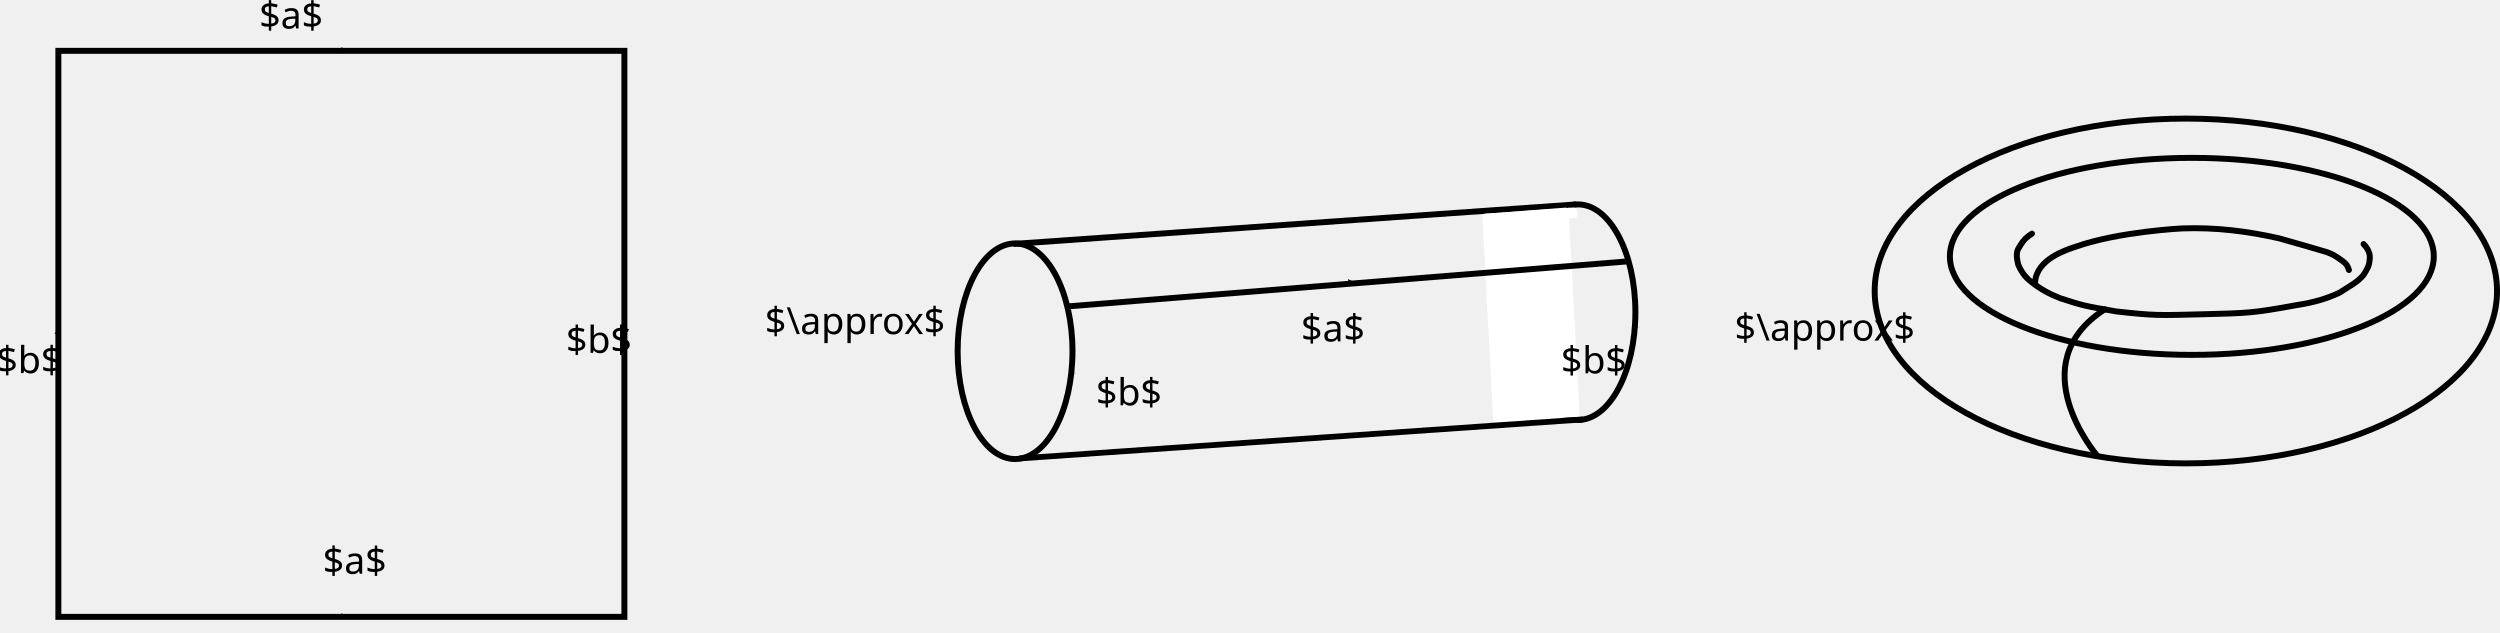
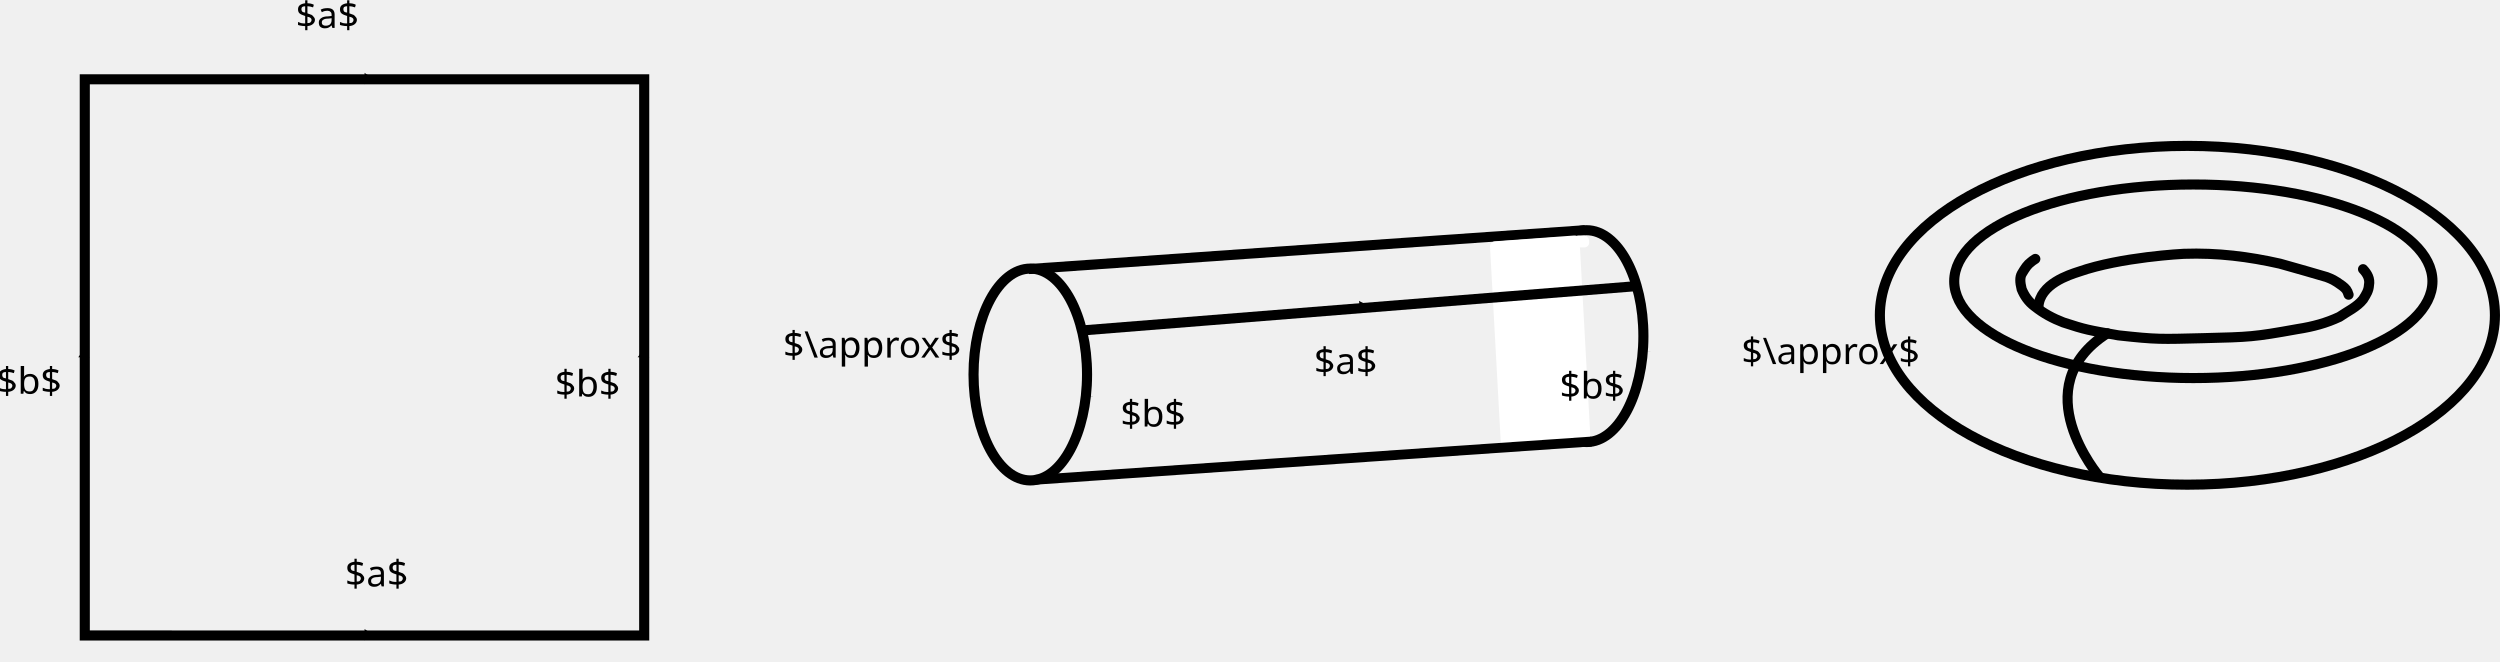
- <svg xmlns="http://www.w3.org/2000/svg" width="176.668mm" height="44.667mm" viewBox="0 0 176.668 44.667" version="1.1" id="svg8">
+ <svg xmlns="http://www.w3.org/2000/svg" width="104.121mm" height="27.539mm" viewBox="0 0 104.121 27.539" version="1.1" id="svg8">
  <defs id="defs2">
    <marker markerWidth="0.911" markerHeight="1.69" refX="0" refY="0" orient="auto-start-reverse" id="marker-arrow-1.5923999999999998">
      <g id="g949" transform="scale(1.073399)">
        <path id="path947" style="fill:none;stroke:#000000;stroke-width:0.6;stroke-linecap:round;stroke-linejoin:round;stroke-miterlimit:10;stroke-dasharray:none;stroke-opacity:1" d="M -1.554,2.072 C -1.425,1.295 0,0.13 0.389,0 0,-0.13 -1.425,-1.295 -1.554,-2.072" />
      </g>
    </marker>
    <marker markerWidth="0.911" markerHeight="1.69" refX="0" refY="0" orient="auto-start-reverse" id="marker-arrow-1.5923999999999998-3">
      <g id="g949-6" transform="scale(1.073399)">
        <path id="path947-7" style="fill:none;stroke:#000000;stroke-width:0.6;stroke-linecap:round;stroke-linejoin:round;stroke-miterlimit:10;stroke-dasharray:none;stroke-opacity:1" d="M -1.554,2.072 C -1.425,1.295 0,0.13 0.389,0 0,-0.13 -1.425,-1.295 -1.554,-2.072" />
      </g>
    </marker>
    <marker markerWidth="0.911" markerHeight="1.69" refX="0" refY="0" orient="auto-start-reverse" id="marker-arrow-1.5923999999999998-5">
      <g id="g949-62" transform="scale(1.073399)">
        <path id="path947-9" style="fill:none;stroke:#000000;stroke-width:0.6;stroke-linecap:round;stroke-linejoin:round;stroke-miterlimit:10;stroke-dasharray:none;stroke-opacity:1" d="M -1.554,2.072 C -1.425,1.295 0,0.13 0.389,0 0,-0.13 -1.425,-1.295 -1.554,-2.072" />
      </g>
    </marker>
    <marker markerWidth="0.911" markerHeight="1.69" refX="0" refY="0" orient="auto-start-reverse" id="marker-arrow-1.5923999999999998-7">
      <g id="g949-0" transform="scale(1.073399)">
        <path id="path947-93" style="fill:none;stroke:#000000;stroke-width:0.6;stroke-linecap:round;stroke-linejoin:round;stroke-miterlimit:10;stroke-dasharray:none;stroke-opacity:1" d="M -1.554,2.072 C -1.425,1.295 0,0.13 0.389,0 0,-0.13 -1.425,-1.295 -1.554,-2.072" />
      </g>
    </marker>
    <marker markerWidth="0.911" markerHeight="1.69" refX="0" refY="0" orient="auto-start-reverse" id="marker-arrow-1.5923999999999998-2">
      <g id="g949-61" transform="scale(1.073399)">
        <path id="path947-8" style="fill:none;stroke:#000000;stroke-width:0.6;stroke-linecap:round;stroke-linejoin:round;stroke-miterlimit:10;stroke-dasharray:none;stroke-opacity:1" d="M -1.554,2.072 C -1.425,1.295 0,0.13 0.389,0 0,-0.13 -1.425,-1.295 -1.554,-2.072" />
      </g>
    </marker>
    <marker markerWidth="0.911" markerHeight="1.69" refX="0" refY="0" orient="auto-start-reverse" id="marker-arrow-1.5923999999999998-20">
      <g id="g949-2" transform="scale(1.073399)">
        <path id="path947-3" style="fill:none;stroke:#000000;stroke-width:0.6;stroke-linecap:round;stroke-linejoin:round;stroke-miterlimit:10;stroke-dasharray:none;stroke-opacity:1" d="M -1.554,2.072 C -1.425,1.295 0,0.13 0.389,0 0,-0.13 -1.425,-1.295 -1.554,-2.072" />
      </g>
    </marker>
    <marker markerWidth="0.911" markerHeight="1.69" refX="0" refY="0" orient="auto-start-reverse" id="marker-arrow-1.5923999999999998-28">
      <g id="g949-9" transform="scale(1.073399)">
        <path id="path947-73" style="fill:none;stroke:#000000;stroke-width:0.6;stroke-linecap:round;stroke-linejoin:round;stroke-miterlimit:10;stroke-dasharray:none;stroke-opacity:1" d="M -1.554,2.072 C -1.425,1.295 0,0.13 0.389,0 0,-0.13 -1.425,-1.295 -1.554,-2.072" />
      </g>
    </marker>
  </defs>
-   <g id="layer2" transform="translate(-15.87575,-36.40792)">
-     <text id="text2233" xml:space="preserve" style="font-size:2.646px;font-family:Hack;-inkscape-font-specification:'Hack, Normal';fill:#000000;fill-opacity:1;stroke:none;stroke-width:0.265" x="34.2" y="38.418">
-       <tspan id="tspan2231" x="34.2" y="38.418" style="stroke-width:0.265">$a$</tspan>
+   <g id="layer2" transform="translate(-14.84621,-35.28509)">
+     <text id="text2233" xml:space="preserve" style="font-size:1.537px;font-family:Hack;-inkscape-font-specification:'Hack, Normal';fill:#000000;fill-opacity:1;stroke:none;stroke-width:0.265" x="27.087" y="36.555" transform="scale(1.002896,0.9971124)">
+       <tspan id="tspan2231" x="27.087" y="36.555" style="stroke-width:0.265">$a$</tspan>
    </text>
-     <path style="fill:none;fill-opacity:1;stroke:#000000;stroke-width:0.421;stroke-linecap:butt;stroke-linejoin:miter;stroke-dasharray:none;stroke-opacity:1;marker-start:none;marker-end:url(#marker-arrow-1.5923999999999998-7)" d="m 92.155,232.767 c 0,0 -0.008,0 -0.008,0" id="path6301-0" transform="matrix(0,1,1,0,-212.7665,-32.15526)" />
-     <text id="text2297" xml:space="preserve" style="font-size:2.646px;font-family:Hack;-inkscape-font-specification:'Hack, Normal';fill:#000000;fill-opacity:1;stroke:none;stroke-width:0.265" x="15.63" y="62.775">
-       <tspan id="tspan2295" x="15.63" y="62.775" style="stroke-width:0.265">$b$</tspan>
+     <path style="fill:none;fill-opacity:1;stroke:#000000;stroke-width:0.725;stroke-linecap:butt;stroke-linejoin:miter;stroke-dasharray:none;stroke-opacity:1;marker-start:none;marker-end:url(#marker-arrow-1.5923999999999998-7)" d="m 92.155,232.767 c 0,0 -0.008,0 -0.008,0" id="path6301-0" transform="matrix(0,0.5791117,0.5824707,0,-117.2023,-3.197685)" />
+     <text id="text2297" xml:space="preserve" style="font-size:1.537px;font-family:Hack;-inkscape-font-specification:'Hack, Normal';fill:#000000;fill-opacity:1;stroke:none;stroke-width:0.265" x="14.661" y="51.833" transform="scale(1.002896,0.9971124)">
+       <tspan id="tspan2295" x="14.661" y="51.833" style="stroke-width:0.265">$b$</tspan>
    </text>
-     <text id="text2311" xml:space="preserve" style="font-size:2.646px;font-family:Hack;-inkscape-font-specification:'Hack, Normal';fill:#000000;fill-opacity:1;stroke:none;stroke-width:0.265" x="69.932" y="60.015">
-       <tspan id="tspan2309" x="69.932" y="60.015" style="stroke-width:0.265">$\approx$</tspan>
+     <text id="text2311" xml:space="preserve" style="font-size:1.537px;font-family:Hack;-inkscape-font-specification:'Hack, Normal';fill:#000000;fill-opacity:1;stroke:none;stroke-width:0.265" x="47.324" y="50.324" transform="scale(1.002896,0.9971124)">
+       <tspan id="tspan2309" x="47.324" y="50.324" style="stroke-width:0.265">$\approx$</tspan>
    </text>
-     <ellipse style="opacity:1;fill:none;fill-opacity:1;stroke:#000000;stroke-width:0.421;stroke-linecap:round;stroke-linejoin:round;stroke-miterlimit:4;stroke-dasharray:none;stroke-dashoffset:0.701;stroke-opacity:1;marker-start:none;marker-end:none" id="path2323" cx="87.607" cy="61.23" rx="4.058" ry="7.617" />
-     <ellipse style="opacity:1;fill:none;fill-opacity:1;stroke:#000000;stroke-width:0.421;stroke-linecap:round;stroke-linejoin:round;stroke-miterlimit:4;stroke-dasharray:none;stroke-dashoffset:0.701;stroke-opacity:1;marker-start:none;marker-end:none" id="path2323-6" cx="127.386" cy="58.469" rx="4.058" ry="7.617" />
-     <path style="fill:none;fill-opacity:1;stroke:#000000;stroke-width:0.421;stroke-linecap:butt;stroke-linejoin:miter;stroke-dasharray:none;stroke-opacity:1;marker-start:none;marker-end:none" d="m 87.54,53.546 c 13.26,-0.931 26.519,-1.863 39.779,-2.794" id="path2340" transform="translate(-0.0470368,0.09978013)" />
-     <rect style="opacity:1;fill:#ffffff;fill-opacity:1;stroke:#ffffff;stroke-width:0.421;stroke-linecap:round;stroke-linejoin:round;stroke-miterlimit:4;stroke-dasharray:none;stroke-dashoffset:0.701;stroke-opacity:1;marker-start:none;marker-end:none" id="rect2744" width="5.698" height="14.385" x="117.929" y="60.646" transform="matrix(0.9971857,-0.07497074,0.05345299,0.9985704,0,0)" />
-     <path style="fill:none;fill-opacity:1;stroke:#000000;stroke-width:0.435;stroke-linecap:butt;stroke-linejoin:miter;stroke-dasharray:none;stroke-opacity:1;marker-start:none;marker-end:none" d="M 88.206,68.913 C 101.51,67.937 114.814,66.961 128.118,65.986" id="path2352" transform="matrix(0.9976381,0,0,0.9418093,-0.07378705,3.901391)" />
-     <path style="fill:none;fill-opacity:1;stroke:#000000;stroke-width:0.421;stroke-linecap:butt;stroke-linejoin:miter;stroke-dasharray:none;stroke-opacity:1;marker-start:none;marker-end:none" d="M 91.199,58.07 C 104.437,57.005 117.674,55.941 130.912,54.877" id="path2380" />
-     <path style="fill:none;fill-opacity:1;stroke:#000000;stroke-width:0.421;stroke-linecap:butt;stroke-linejoin:miter;stroke-dasharray:none;stroke-opacity:1;marker-start:none;marker-end:url(#marker-arrow-1.5923999999999998-2)" d="m 92.155,232.767 c 0,0 -0.008,0 -0.008,0" id="path6301-9" transform="matrix(0,1,1,0,-141.0539,-29.34293)" />
-     <text id="text2455" xml:space="preserve" style="font-size:2.646px;font-family:Hack;-inkscape-font-specification:'Hack, Normal';fill:#000000;fill-opacity:1;stroke:none;stroke-width:0.265" x="93.332" y="65.049">
-       <tspan id="tspan2453" x="93.332" y="65.049" style="stroke-width:0.265">$b$</tspan>
+     <ellipse style="opacity:1;fill:none;fill-opacity:1;stroke:#000000;stroke-width:0.421;stroke-linecap:round;stroke-linejoin:round;stroke-miterlimit:4;stroke-dasharray:none;stroke-dashoffset:0.701;stroke-opacity:1;marker-start:none;marker-end:none" id="path2323" cx="57.756" cy="50.883" rx="2.364" ry="4.411" />
+     <ellipse style="opacity:1;fill:none;fill-opacity:1;stroke:#000000;stroke-width:0.421;stroke-linecap:round;stroke-linejoin:round;stroke-miterlimit:4;stroke-dasharray:none;stroke-dashoffset:0.701;stroke-opacity:1;marker-start:none;marker-end:none" id="path2323-6" cx="80.927" cy="49.284" rx="2.364" ry="4.411" />
+     <path style="fill:none;fill-opacity:1;stroke:#000000;stroke-width:0.725;stroke-linecap:butt;stroke-linejoin:miter;stroke-dasharray:none;stroke-opacity:1;marker-start:none;marker-end:none" d="m 87.54,53.546 c 13.26,-0.931 26.519,-1.863 39.779,-2.794" id="path2340" transform="matrix(0.5824707,0,0,0.5791117,6.700529,15.48158)" />
+     <rect style="opacity:1;fill:#ffffff;fill-opacity:1;stroke:#ffffff;stroke-width:0.421;stroke-linecap:round;stroke-linejoin:round;stroke-miterlimit:4;stroke-dasharray:none;stroke-dashoffset:0.701;stroke-opacity:1;marker-start:none;marker-end:none" id="rect2744" width="3.318" height="8.159" x="74.509" y="51.063" transform="matrix(0.9973309,-0.07301423,0.05488904,0.9984925,0,0)" />
+     <path style="fill:none;fill-opacity:1;stroke:#000000;stroke-width:0.748;stroke-linecap:butt;stroke-linejoin:miter;stroke-dasharray:none;stroke-opacity:1;marker-start:none;marker-end:none" d="M 88.206,68.913 C 101.51,67.937 114.814,66.961 128.118,65.986" id="path2352" transform="matrix(0.5810949,0,0,0.5454128,6.684948,17.68314)" />
+     <path style="fill:none;fill-opacity:1;stroke:#000000;stroke-width:0.725;stroke-linecap:butt;stroke-linejoin:miter;stroke-dasharray:none;stroke-opacity:1;marker-start:none;marker-end:none" d="M 91.199,58.07 C 104.437,57.005 117.674,55.941 130.912,54.877" id="path2380" transform="matrix(0.5824707,0,0,0.5791117,6.727927,15.4238)" />
+     <path style="fill:none;fill-opacity:1;stroke:#000000;stroke-width:0.725;stroke-linecap:butt;stroke-linejoin:miter;stroke-dasharray:none;stroke-opacity:1;marker-start:none;marker-end:url(#marker-arrow-1.5923999999999998-2)" d="m 92.155,232.767 c 0,0 -0.008,0 -0.008,0" id="path6301-9" transform="matrix(0,0.5791117,0.5824707,0,-75.43186,-1.569033)" />
+     <text id="text2455" xml:space="preserve" style="font-size:1.537px;font-family:Hack;-inkscape-font-specification:'Hack, Normal';fill:#000000;fill-opacity:1;stroke:none;stroke-width:0.265" x="61.337" y="53.201" transform="scale(1.002896,0.9971124)">
+       <tspan id="tspan2453" x="61.337" y="53.201" style="stroke-width:0.265">$b$</tspan>
    </text>
-     <text id="text2469" xml:space="preserve" style="font-size:2.646px;font-family:Hack;-inkscape-font-specification:'Hack, Normal';fill:#000000;fill-opacity:1;stroke:none;stroke-width:0.265" x="107.819" y="60.533">
-       <tspan id="tspan2467" x="107.819" y="60.533" style="stroke-width:0.265">$a$</tspan>
+     <text id="text2469" xml:space="preserve" style="font-size:1.537px;font-family:Hack;-inkscape-font-specification:'Hack, Normal';fill:#000000;fill-opacity:1;stroke:none;stroke-width:0.265" x="69.375" y="51.003" transform="scale(1.002896,0.9971124)">
+       <tspan id="tspan2467" x="69.375" y="51.003" style="stroke-width:0.265">$a$</tspan>
    </text>
-     <path style="fill:none;fill-opacity:1;stroke:#000000;stroke-width:0.421;stroke-linecap:butt;stroke-linejoin:miter;stroke-dasharray:none;stroke-opacity:1;marker-start:none;marker-end:url(#marker-arrow-1.5923999999999998-20)" d="m 92.155,232.767 c 0,0 -0.008,0 -0.008,0" id="path6301-92" transform="matrix(-0.9908848,0.1347122,0.1347122,0.9908848,171.1247,-186.6639)" />
-     <path style="fill:none;fill-opacity:1;stroke:#000000;stroke-width:0.421;stroke-linecap:butt;stroke-linejoin:miter;stroke-dasharray:none;stroke-opacity:1;marker-start:none;marker-end:url(#marker-arrow-1.5923999999999998-28)" d="m 92.155,232.767 c 0,0 -0.008,0 -0.008,0" id="path6301-29" transform="matrix(0.00949252,0.9999549,0.9999549,-0.00949252,-102.0478,-30.35708)" />
-     <text id="text2628" xml:space="preserve" style="font-size:2.646px;font-family:Hack;-inkscape-font-specification:'Hack, Normal';fill:#000000;fill-opacity:1;stroke:none;stroke-width:0.265" x="126.187" y="62.791">
-       <tspan id="tspan2626" x="126.187" y="62.791" style="stroke-width:0.265">$b$</tspan>
+     <path style="fill:none;fill-opacity:1;stroke:#000000;stroke-width:0.725;stroke-linecap:butt;stroke-linejoin:miter;stroke-dasharray:none;stroke-opacity:1;marker-start:none;marker-end:url(#marker-arrow-1.5923999999999998-20)" d="m 92.155,232.767 c 0,0 -0.008,0 -0.008,0" id="path6301-92" transform="matrix(-0.5771614,0.07801338,0.07846588,0.5738329,106.403,-92.67544)" />
+     <path style="fill:none;fill-opacity:1;stroke:#000000;stroke-width:0.725;stroke-linecap:butt;stroke-linejoin:miter;stroke-dasharray:none;stroke-opacity:1;marker-start:none;marker-end:url(#marker-arrow-1.5923999999999998-28)" d="m 92.155,232.767 c 0,0 -0.008,0 -0.008,0" id="path6301-29" transform="matrix(0.00552911,0.5790856,0.5824445,-0.00549723,-52.71193,-2.156338)" />
+     <text id="text2628" xml:space="preserve" style="font-size:1.537px;font-family:Hack;-inkscape-font-specification:'Hack, Normal';fill:#000000;fill-opacity:1;stroke:none;stroke-width:0.265" x="79.574" y="52.031" transform="scale(1.002896,0.9971124)">
+       <tspan id="tspan2626" x="79.574" y="52.031" style="stroke-width:0.265">$b$</tspan>
    </text>
-     <text id="text2642" xml:space="preserve" style="font-size:2.646px;font-family:Hack;-inkscape-font-specification:'Hack, Normal';fill:#000000;fill-opacity:1;stroke:none;stroke-width:0.265" x="138.459" y="60.476">
-       <tspan id="tspan2640" x="138.459" y="60.476" style="stroke-width:0.265">$\approx$</tspan>
+     <text id="text2642" xml:space="preserve" style="font-size:1.537px;font-family:Hack;-inkscape-font-specification:'Hack, Normal';fill:#000000;fill-opacity:1;stroke:none;stroke-width:0.265" x="87.124" y="50.592" transform="scale(1.002896,0.9971124)">
+       <tspan id="tspan2640" x="87.124" y="50.592" style="stroke-width:0.265">$\approx$</tspan>
    </text>
-     <ellipse style="opacity:1;fill:none;fill-opacity:1;stroke:#000000;stroke-width:0.421;stroke-linecap:round;stroke-linejoin:round;stroke-miterlimit:4;stroke-dasharray:none;stroke-dashoffset:0.701;stroke-opacity:1;marker-start:none;marker-end:none" id="path2656" cx="170.344" cy="56.971" rx="21.99" ry="12.183" />
-     <ellipse style="opacity:1;fill:none;fill-opacity:1;stroke:#000000;stroke-width:0.421;stroke-linecap:round;stroke-linejoin:round;stroke-miterlimit:4;stroke-dasharray:none;stroke-dashoffset:0.701;stroke-opacity:1;marker-start:none;marker-end:none" id="path2676" cx="170.767" cy="54.525" rx="17.098" ry="6.961" />
-     <path style="fill:none;fill-opacity:1;stroke:#000000;stroke-width:0.421;stroke-linecap:round;stroke-linejoin:miter;stroke-miterlimit:4;stroke-dasharray:none;stroke-opacity:1;marker-start:none;marker-end:none" d="m 159.69,56.359 c 0.094,-1.646 2.234,-2.305 2.869,-2.516 3.032,-1.075 7.526,-1.294 7.526,-1.294 2.426,-0.087 4.675,0.209 6.867,0.706 1.618,0.463 2.167,0.612 3.34,0.964 0.397,0.157 0.532,0.202 1.129,0.635 0.243,0.196 0.349,0.298 0.447,0.635" id="path2686" />
-     <path style="fill:none;fill-opacity:1;stroke:#000000;stroke-width:0.421;stroke-linecap:round;stroke-linejoin:miter;stroke-dasharray:none;stroke-opacity:1;marker-start:none;marker-end:none" d="m 182.903,53.655 c 0.308,0.328 0.512,0.692 0.423,1.152 -0.027,0.394 -0.177,0.627 -0.42,1.021 -0.431,0.549 -1.112,0.857 -1.696,1.26 -0.934,0.439 -1.859,0.698 -3.001,0.876 -3.152,0.573 -3.42,0.569 -6.712,0.653 -3.094,0.079 -3.301,0.104 -6.084,-0.202 -2.176,-0.379 -2.331,-0.401 -3.944,-0.931 -0.756,-0.296 -1.386,-0.632 -2.036,-1.148 -0.461,-0.342 -0.745,-0.772 -0.941,-1.246 -0.123,-0.515 -0.129,-0.847 0.008,-1.101 0.252,-0.424 0.404,-0.658 0.67,-0.854 l -0.083,0.067 0.183,-0.15 0.2,-0.133" id="path2704" />
-     <path style="fill:none;fill-opacity:1;stroke:#000000;stroke-width:0.421;stroke-linecap:round;stroke-linejoin:miter;stroke-dasharray:none;stroke-opacity:1;marker-start:none;marker-end:none" d="m 164.618,58.265 c -6.054,3.893 -0.558,10.321 -0.558,10.321" id="path2732" />
-     <rect style="opacity:1;fill:#ffffff;fill-opacity:1;stroke:#ffffff;stroke-width:0.421;stroke-linecap:round;stroke-linejoin:round;stroke-miterlimit:4;stroke-dasharray:none;stroke-dashoffset:0.701;stroke-opacity:1;marker-start:none;marker-end:none" id="rect2762" width="0.376" height="0.331" x="125.523" y="53.074" transform="matrix(0.999901,-0.01406713,0.02318337,0.9997312,0,0)" />
+     <ellipse style="opacity:1;fill:none;fill-opacity:1;stroke:#000000;stroke-width:0.421;stroke-linecap:round;stroke-linejoin:round;stroke-miterlimit:4;stroke-dasharray:none;stroke-dashoffset:0.701;stroke-opacity:1;marker-start:none;marker-end:none" id="path2656" cx="105.948" cy="48.416" rx="12.808" ry="7.055" />
+     <ellipse style="opacity:1;fill:none;fill-opacity:1;stroke:#000000;stroke-width:0.421;stroke-linecap:round;stroke-linejoin:round;stroke-miterlimit:4;stroke-dasharray:none;stroke-dashoffset:0.701;stroke-opacity:1;marker-start:none;marker-end:none" id="path2676" cx="106.195" cy="47" rx="9.959" ry="4.031" />
+     <path style="fill:none;fill-opacity:1;stroke:#000000;stroke-width:0.421;stroke-linecap:round;stroke-linejoin:miter;stroke-miterlimit:4;stroke-dasharray:none;stroke-opacity:1;marker-start:none;marker-end:none" d="m 99.743,48.062 c 0.055,-0.953 1.301,-1.335 1.671,-1.457 1.766,-0.622 4.384,-0.749 4.384,-0.749 1.413,-0.05 2.723,0.121 4,0.409 0.942,0.268 1.262,0.355 1.945,0.558 0.231,0.091 0.31,0.117 0.658,0.368 0.141,0.113 0.203,0.173 0.26,0.368" id="path2686" />
+     <path style="fill:none;fill-opacity:1;stroke:#000000;stroke-width:0.421;stroke-linecap:round;stroke-linejoin:miter;stroke-dasharray:none;stroke-opacity:1;marker-start:none;marker-end:none" d="m 113.263,46.496 c 0.18,0.19 0.298,0.401 0.247,0.667 -0.016,0.228 -0.103,0.363 -0.245,0.591 -0.251,0.318 -0.648,0.496 -0.988,0.73 -0.544,0.254 -1.083,0.404 -1.748,0.507 -1.836,0.332 -1.992,0.33 -3.91,0.378 -1.802,0.045 -1.922,0.06 -3.544,-0.117 -1.267,-0.22 -1.358,-0.232 -2.297,-0.539 -0.44,-0.171 -0.807,-0.366 -1.186,-0.665 -0.269,-0.198 -0.434,-0.447 -0.548,-0.722 -0.072,-0.298 -0.075,-0.49 0.005,-0.638 0.147,-0.245 0.235,-0.381 0.39,-0.494 l -0.048,0.039 0.107,-0.087 0.116,-0.077" id="path2704" />
+     <path style="fill:none;fill-opacity:1;stroke:#000000;stroke-width:0.421;stroke-linecap:round;stroke-linejoin:miter;stroke-dasharray:none;stroke-opacity:1;marker-start:none;marker-end:none" d="m 102.613,49.166 c -3.526,2.254 -0.325,5.977 -0.325,5.977" id="path2732" />
+     <rect style="opacity:1;fill:#ffffff;fill-opacity:1;stroke:#ffffff;stroke-width:0.422;stroke-linecap:round;stroke-linejoin:round;stroke-miterlimit:4;stroke-dasharray:none;stroke-dashoffset:0.701;stroke-opacity:1;marker-start:none;marker-end:none" id="rect2762" width="0.219" height="0.076" x="77.904" y="45.814" transform="matrix(0.9999847,-0.00553555,0.0588331,0.9982678,0,0)" />
  </g>
-   <g id="layer1" transform="translate(-15.87575,-213.4079)">
-     <path style="fill:none;fill-opacity:1;stroke:#000000;stroke-width:0.421;stroke-linecap:butt;stroke-linejoin:miter;stroke-dasharray:none;stroke-opacity:1;marker-start:none;marker-end:none" d="M 60,257 V 217 H 20 v 40 z" id="path2097" />
-     <path style="fill:none;fill-opacity:1;stroke:#000000;stroke-width:0.421;stroke-linecap:butt;stroke-linejoin:miter;stroke-dasharray:none;stroke-opacity:1;marker-start:none;marker-end:url(#marker-arrow-1.5923999999999998)" d="m 92.155,232.767 c 0,0 -0.008,0 -0.008,0" id="path6301" transform="matrix(-1,0,0,1,132.1553,24.23346)" />
-     <text id="text2132" xml:space="preserve" style="font-size:2.646px;font-family:Hack;-inkscape-font-specification:'Hack, Normal';fill:#000000;fill-opacity:1;stroke:none;stroke-width:0.265" y="253.955" x="38.69">
-       <tspan id="tspan2130" x="38.69" y="253.955" style="stroke-width:0.265">$a$</tspan>
+   <g id="layer1" transform="translate(-14.84621,-212.2851)">
+     <path style="fill:none;fill-opacity:1;stroke:#000000;stroke-width:0.421;stroke-linecap:butt;stroke-linejoin:miter;stroke-dasharray:none;stroke-opacity:1;marker-start:none;marker-end:none" d="M 41.676,238.753 V 215.588 H 18.377 v 23.164 z" id="path2097" />
+     <path style="fill:none;fill-opacity:1;stroke:#000000;stroke-width:0.725;stroke-linecap:butt;stroke-linejoin:miter;stroke-dasharray:none;stroke-opacity:1;marker-start:none;marker-end:url(#marker-arrow-1.5923999999999998)" d="m 92.155,232.767 c 0,0 -0.008,0 -0.008,0" id="path6301" transform="matrix(-0.5824707,0,0,0.5791117,83.70449,103.9549)" />
+     <text id="text2132" xml:space="preserve" style="font-size:1.537px;font-family:Hack;-inkscape-font-specification:'Hack, Normal';fill:#000000;fill-opacity:1;stroke:none;stroke-width:0.265" y="237.392" x="29.132" transform="scale(1.002896,0.9971124)">
+       <tspan id="tspan2130" x="29.132" y="237.392" style="stroke-width:0.265">$a$</tspan>
    </text>
-     <text id="text2146" xml:space="preserve" style="font-size:2.646px;font-family:Hack;-inkscape-font-specification:'Hack, Normal';fill:#000000;fill-opacity:1;stroke:none;stroke-width:0.265" y="238.345" x="55.88">
-       <tspan id="tspan2144" x="55.88" y="238.345" style="stroke-width:0.265">$b$</tspan>
+     <text id="text2146" xml:space="preserve" style="font-size:1.537px;font-family:Hack;-inkscape-font-specification:'Hack, Normal';fill:#000000;fill-opacity:1;stroke:none;stroke-width:0.265" y="229.459" x="37.85" transform="scale(1.002896,0.9971124)">
+       <tspan id="tspan2144" x="37.85" y="229.459" style="stroke-width:0.265">$b$</tspan>
    </text>
-     <path style="fill:none;fill-opacity:1;stroke:#000000;stroke-width:0.421;stroke-linecap:butt;stroke-linejoin:miter;stroke-dasharray:none;stroke-opacity:1;marker-start:none;marker-end:url(#marker-arrow-1.5923999999999998-3)" d="m 92.155,232.767 c 0,0 -0.008,0 -0.008,0" id="path6301-3" transform="matrix(0,1,1,0,-172.7665,144.8447)" />
-     <path style="fill:none;fill-opacity:1;stroke:#000000;stroke-width:0.421;stroke-linecap:butt;stroke-linejoin:miter;stroke-dasharray:none;stroke-opacity:1;marker-start:none;marker-end:url(#marker-arrow-1.5923999999999998-5)" d="m 92.155,232.767 c 0,0 -0.008,0 -0.008,0" id="path6301-2" transform="matrix(-1,0,0,1,132.1553,-15.76654)" />
+     <path style="fill:none;fill-opacity:1;stroke:#000000;stroke-width:0.725;stroke-linecap:butt;stroke-linejoin:miter;stroke-dasharray:none;stroke-opacity:1;marker-start:none;marker-end:url(#marker-arrow-1.5923999999999998-3)" d="m 92.155,232.767 c 0,0 -0.008,0 -0.008,0" id="path6301-3" transform="matrix(0,0.5791117,0.5824707,0,-93.90352,173.8023)" />
+     <path style="fill:none;fill-opacity:1;stroke:#000000;stroke-width:0.725;stroke-linecap:butt;stroke-linejoin:miter;stroke-dasharray:none;stroke-opacity:1;marker-start:none;marker-end:url(#marker-arrow-1.5923999999999998-5)" d="m 92.155,232.767 c 0,0 -0.008,0 -0.008,0" id="path6301-2" transform="matrix(-0.5824707,0,0,0.5791117,83.70449,80.79045)" />
  </g>
</svg>
